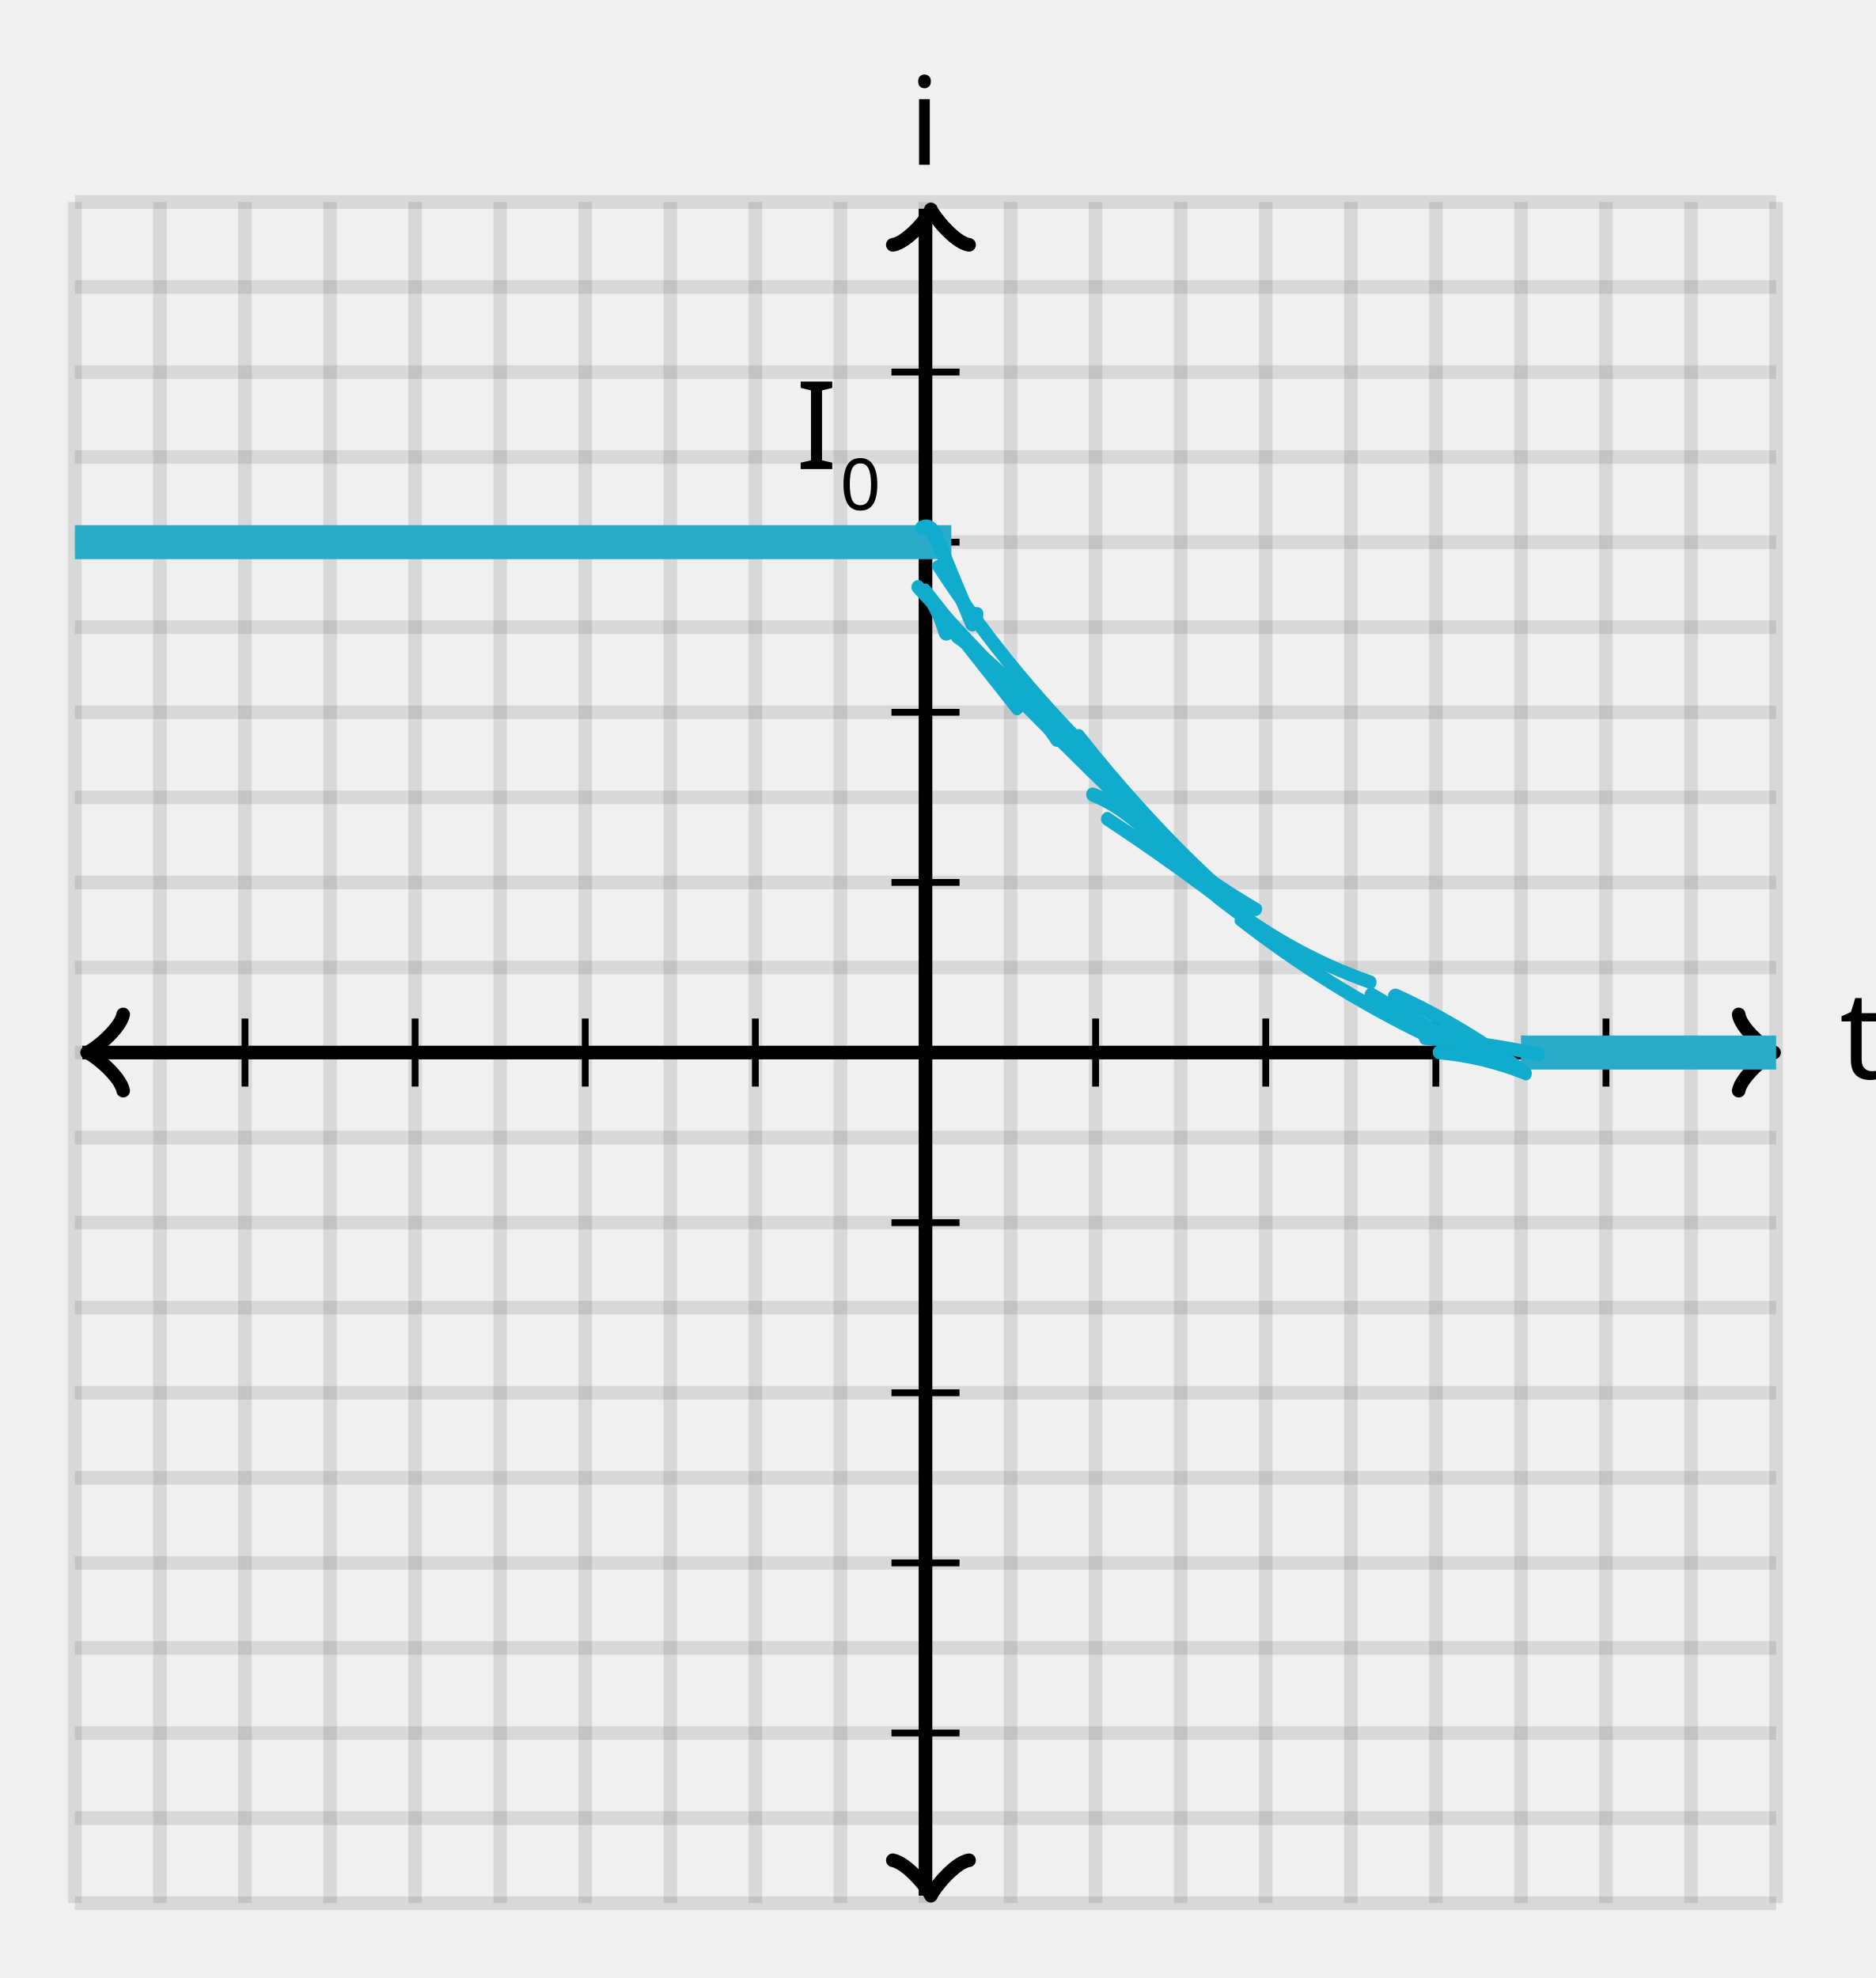
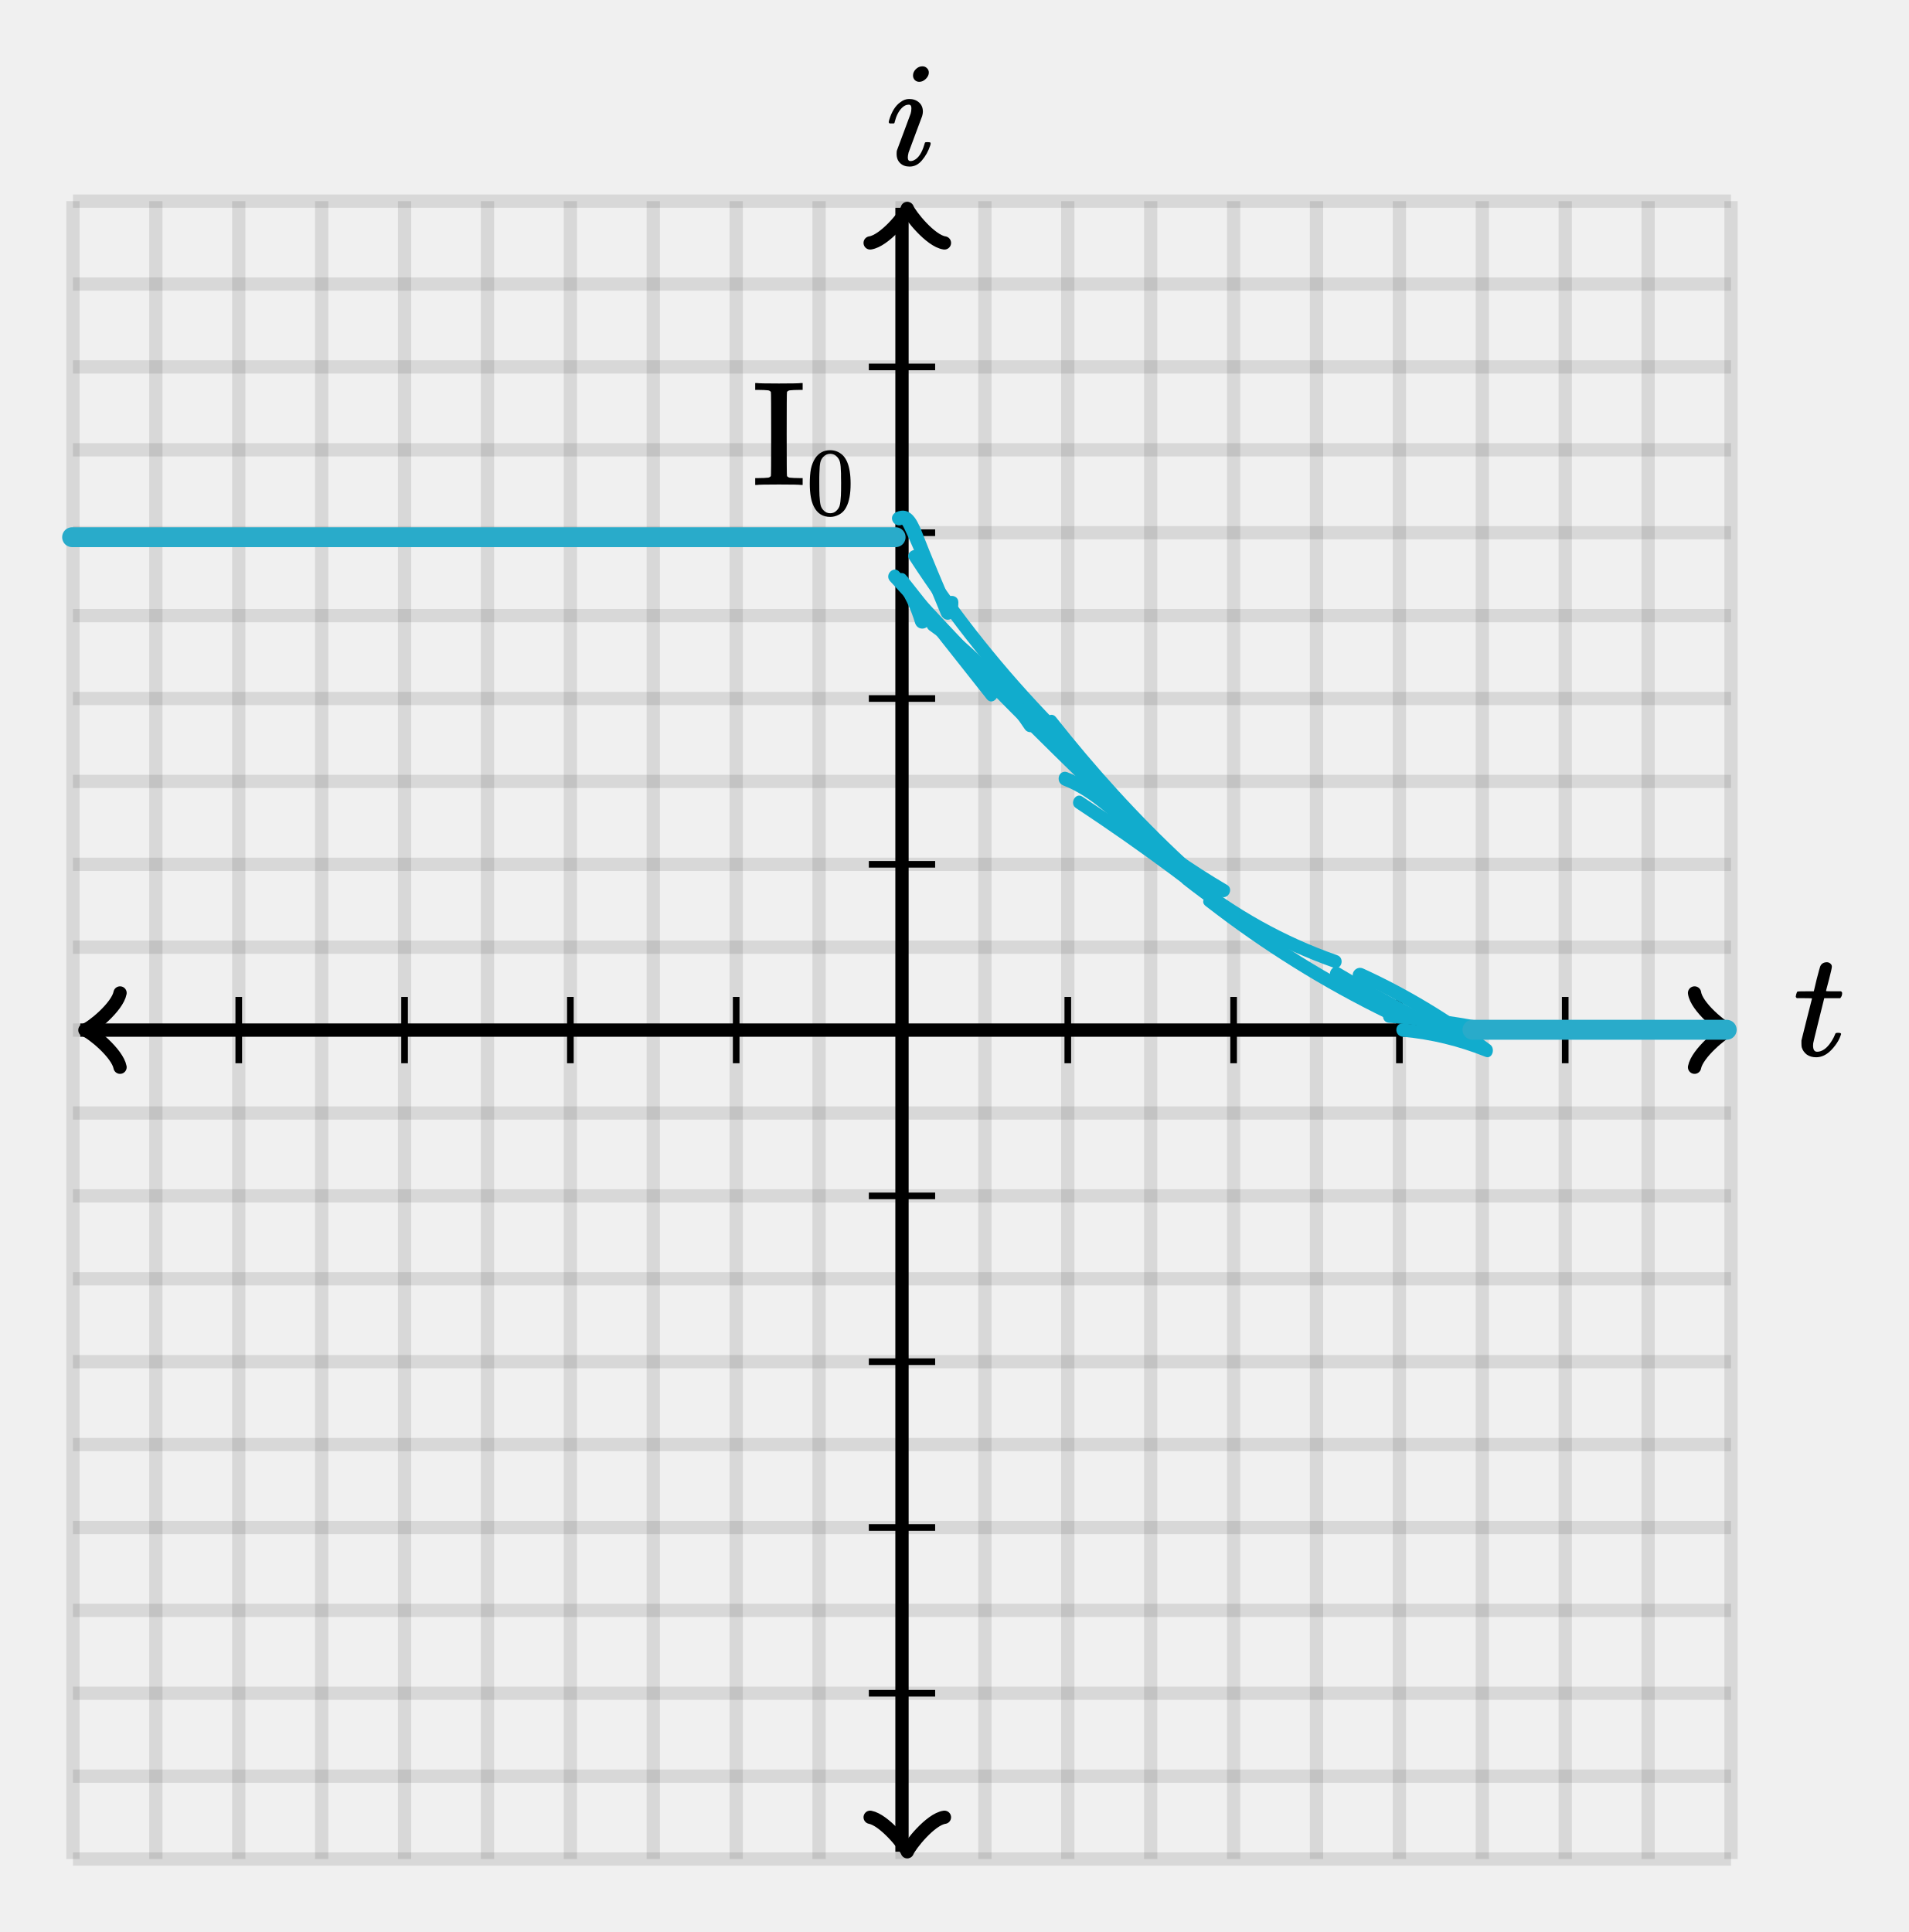
- <svg xmlns="http://www.w3.org/2000/svg" xmlns:xlink="http://www.w3.org/1999/xlink" version="1.1" id="Layer_1" x="0px" y="0px" width="275.612" height="290.676" viewBox="0 0 275.612 290.676" xml:space="preserve">
+ <svg xmlns="http://www.w3.org/2000/svg" version="1.1" id="Layer_1" x="0px" y="0px" width="287.755" height="291.33" viewBox="0 0 287.755 291.33" xml:space="preserve">
  <defs id="defs6176" />
  <style type="text/css" id="style5916">
	.st0{fill:none;stroke:#E8C11C;stroke-miterlimit:10;}
	.st1{fill:none;stroke:#11ACCD;stroke-width:3;stroke-linecap:round;stroke-miterlimit:10;}
	.st2{fill:#11ACCD;}
	.st3{fill:none;stroke:#11ACCD;stroke-width:4;stroke-miterlimit:10;}
	.st4{fill:none;stroke:#BABEC2;stroke-linecap:round;stroke-miterlimit:10;}
	.st5{fill:none;stroke:#11ACCD;stroke-width:6;stroke-miterlimit:10;}
	.st6{fill:none;stroke:#000000;stroke-linecap:round;stroke-linejoin:round;stroke-miterlimit:10;}
	.st7{fill:none;stroke:#000000;stroke-width:2;stroke-linecap:round;stroke-linejoin:round;stroke-miterlimit:10;}
	.st8{fill:none;stroke:#000000;stroke-width:2;stroke-miterlimit:10;}
	.st9{fill:none;stroke:#000000;stroke-linecap:round;stroke-miterlimit:10;}
	.st10{fill:none;stroke:#000000;stroke-width:1.5;stroke-miterlimit:10;}
	.st11{fill:none;stroke:#000000;stroke-width:2;stroke-linecap:round;stroke-miterlimit:10;}
	.st12{fill:none;}
	.st13{stroke:#000000;stroke-linecap:round;stroke-linejoin:round;stroke-miterlimit:10;}
	.st14{fill:none;stroke:#000000;stroke-miterlimit:10;}
	.st15{fill:#FFFFFF;stroke:#000000;stroke-miterlimit:10;}
	.st16{fill:#1FAB54;}
	.st17{fill:none;stroke:#000000;stroke-width:5;stroke-miterlimit:10;}
	.st18{fill:none;stroke:#000000;stroke-width:4;stroke-miterlimit:10;}
	.st19{fill:#FF9C39;}
	.st20{fill:#E8C11C;}
	.st21{fill:none;stroke:#E8C11C;stroke-linecap:round;stroke-miterlimit:10;}
	.st22{fill:#BABEC2;stroke:#BABEC2;stroke-linecap:round;stroke-linejoin:round;stroke-miterlimit:10;}
	.st23{fill:#BABEC2;stroke:#BABEC2;stroke-miterlimit:10;}
	.st24{fill:none;stroke:#BABEC2;stroke-linecap:round;stroke-linejoin:round;stroke-miterlimit:10;}
	.st25{fill:none;stroke:#1FAB54;stroke-width:2;stroke-linecap:round;stroke-miterlimit:10;}
	.st26{fill:none;stroke:#BABEC2;stroke-width:2;stroke-linecap:round;stroke-miterlimit:10;}
	.st27{fill:#BABEC2;}
	.st28{fill:none;stroke:#BABEC2;stroke-width:2;stroke-miterlimit:10;}
	.st29{fill:none;stroke:#BABEC2;stroke-width:2;stroke-linecap:round;stroke-linejoin:round;stroke-miterlimit:10;}
	.st30{opacity:0.1;fill:none;stroke:#000000;stroke-width:2;enable-background:new    ;}
	.st31{fill:none;stroke:#000000;stroke-width:2;stroke-linecap:round;stroke-linejoin:round;}
	.st32{fill:none;stroke:#000000;stroke-width:2;}
	.st33{fill:none;stroke:#000000;}
	.st34{clip-path:url(#SVGID_2_);fill:none;stroke:#29ABCA;stroke-width:5;}
	.st35{clip-path:url(#SVGID_4_);fill:none;stroke:#29ABCA;stroke-width:5;}
	.st36{font-family:'KaTeX_Main-Italic';}
	.st37{font-size:18px;}
	.st38{font-family:'KaTeX_Main-Regular';}
	.st39{clip-path:url(#SVGID_6_);fill:none;stroke:#E1A158;stroke-width:5;}
	.st40{clip-path:url(#SVGID_8_);fill:none;stroke:#E1A158;stroke-width:5;}
	.st41{clip-path:url(#SVGID_10_);fill:none;stroke:#E1A158;stroke-width:5;}
	.st42{fill:#E07D10;}
	.st43{fill:none;stroke:#FF9C39;stroke-width:2;stroke-linecap:round;stroke-miterlimit:10;}
	.st44{fill:none;stroke:#000000;stroke-width:4;stroke-linecap:round;stroke-miterlimit:10;}
	.st45{fill:none;stroke:#11ACCD;stroke-width:4;stroke-linecap:round;stroke-miterlimit:10;}
	.st46{fill:none;stroke:#E8C11C;stroke-width:2;stroke-miterlimit:10;}
</style>
-   <path style="opacity:0.1;fill:none;stroke:#000000;stroke-width:2;enable-background:new" id="path5920" d="M 11,279.676 11,29.676" class="st30" />
-   <path style="opacity:0.1;fill:none;stroke:#000000;stroke-width:2;enable-background:new" id="path5922" d="m 23.5,279.676 0,-250" class="st30" />
-   <path style="opacity:0.1;fill:none;stroke:#000000;stroke-width:2;enable-background:new" id="path5924" d="M 36,279.676 36,29.676" class="st30" />
-   <path style="opacity:0.1;fill:none;stroke:#000000;stroke-width:2;enable-background:new" id="path5926" d="m 48.5,279.676 0,-250" class="st30" />
-   <path style="opacity:0.1;fill:none;stroke:#000000;stroke-width:2;enable-background:new" id="path5928" d="M 61,279.676 61,29.676" class="st30" />
-   <path style="opacity:0.1;fill:none;stroke:#000000;stroke-width:2;enable-background:new" id="path5930" d="m 73.5,279.676 0,-250" class="st30" />
-   <path style="opacity:0.1;fill:none;stroke:#000000;stroke-width:2;enable-background:new" id="path5932" d="M 86,279.676 86,29.676" class="st30" />
-   <path style="opacity:0.1;fill:none;stroke:#000000;stroke-width:2;enable-background:new" id="path5934" d="m 98.5,279.676 0,-250" class="st30" />
-   <path style="opacity:0.1;fill:none;stroke:#000000;stroke-width:2;enable-background:new" id="path5936" d="M 111,279.676 111,29.676" class="st30" />
-   <path style="opacity:0.1;fill:none;stroke:#000000;stroke-width:2;enable-background:new" id="path5938" d="m 123.5,279.676 0,-250" class="st30" />
-   <path style="opacity:0.1;fill:none;stroke:#000000;stroke-width:2;enable-background:new" id="path5940" d="M 136,279.676 136,29.676" class="st30" />
-   <path style="opacity:0.1;fill:none;stroke:#000000;stroke-width:2;enable-background:new" id="path5942" d="m 148.5,279.676 0,-250" class="st30" />
-   <path style="opacity:0.1;fill:none;stroke:#000000;stroke-width:2;enable-background:new" id="path5944" d="M 161,279.676 161,29.676" class="st30" />
-   <path style="opacity:0.1;fill:none;stroke:#000000;stroke-width:2;enable-background:new" id="path5946" d="m 173.5,279.676 0,-250" class="st30" />
-   <path style="opacity:0.1;fill:none;stroke:#000000;stroke-width:2;enable-background:new" id="path5948" d="M 186,279.676 186,29.676" class="st30" />
-   <path style="opacity:0.1;fill:none;stroke:#000000;stroke-width:2;enable-background:new" id="path5950" d="m 198.5,279.676 0,-250" class="st30" />
-   <path style="opacity:0.1;fill:none;stroke:#000000;stroke-width:2;enable-background:new" id="path5952" d="M 211,279.676 211,29.676" class="st30" />
-   <path style="opacity:0.1;fill:none;stroke:#000000;stroke-width:2;enable-background:new" id="path5954" d="m 223.5,279.676 0,-250" class="st30" />
-   <path style="opacity:0.1;fill:none;stroke:#000000;stroke-width:2;enable-background:new" id="path5956" d="M 236,279.676 236,29.676" class="st30" />
-   <path style="opacity:0.1;fill:none;stroke:#000000;stroke-width:2;enable-background:new" id="path5958" d="m 248.5,279.676 0,-250" class="st30" />
-   <path style="opacity:0.1;fill:none;stroke:#000000;stroke-width:2;enable-background:new" id="path5960" d="M 261,279.676 261,29.676" class="st30" />
-   <path style="opacity:0.1;fill:none;stroke:#000000;stroke-width:2;enable-background:new" id="path5962" d="m 11,279.676 250,0" class="st30" />
-   <path style="opacity:0.1;fill:none;stroke:#000000;stroke-width:2;enable-background:new" id="path5964" d="m 11,267.176 250,0" class="st30" />
-   <path style="opacity:0.1;fill:none;stroke:#000000;stroke-width:2;enable-background:new" id="path5966" d="m 11,254.676 250,0" class="st30" />
-   <path style="opacity:0.1;fill:none;stroke:#000000;stroke-width:2;enable-background:new" id="path5968" d="m 11,242.176 250,0" class="st30" />
-   <path style="opacity:0.1;fill:none;stroke:#000000;stroke-width:2;enable-background:new" id="path5970" d="m 11,229.676 250,0" class="st30" />
-   <path style="opacity:0.1;fill:none;stroke:#000000;stroke-width:2;enable-background:new" id="path5972" d="m 11,217.176 250,0" class="st30" />
-   <path style="opacity:0.1;fill:none;stroke:#000000;stroke-width:2;enable-background:new" id="path5974" d="m 11,204.676 250,0" class="st30" />
-   <path style="opacity:0.1;fill:none;stroke:#000000;stroke-width:2;enable-background:new" id="path5976" d="m 11,192.176 250,0" class="st30" />
-   <path style="opacity:0.1;fill:none;stroke:#000000;stroke-width:2;enable-background:new" id="path5978" d="m 11,179.676 250,0" class="st30" />
-   <path style="opacity:0.1;fill:none;stroke:#000000;stroke-width:2;enable-background:new" id="path5980" d="m 11,167.176 250,0" class="st30" />
-   <path style="opacity:0.1;fill:none;stroke:#000000;stroke-width:2;enable-background:new" id="path5982" d="m 11,154.676 250,0" class="st30" />
-   <path style="opacity:0.1;fill:none;stroke:#000000;stroke-width:2;enable-background:new" id="path5984" d="m 11,142.176 250,0" class="st30" />
-   <path style="opacity:0.1;fill:none;stroke:#000000;stroke-width:2;enable-background:new" id="path5986" d="m 11,129.676 250,0" class="st30" />
-   <path style="opacity:0.1;fill:none;stroke:#000000;stroke-width:2;enable-background:new" id="path5988" d="m 11,117.176 250,0" class="st30" />
-   <path style="opacity:0.1;fill:none;stroke:#000000;stroke-width:2;enable-background:new" id="path5990" d="m 11,104.676 250,0" class="st30" />
-   <path style="opacity:0.1;fill:none;stroke:#000000;stroke-width:2;enable-background:new" id="path5992" d="m 11,92.176 250,0" class="st30" />
-   <path style="opacity:0.1;fill:none;stroke:#000000;stroke-width:2;enable-background:new" id="path5994" d="m 11,79.676 250,0" class="st30" />
-   <path style="opacity:0.1;fill:none;stroke:#000000;stroke-width:2;enable-background:new" id="path5996" d="m 11,67.176 250,0" class="st30" />
-   <path style="opacity:0.1;fill:none;stroke:#000000;stroke-width:2;enable-background:new" id="path5998" d="m 11,54.676 250,0" class="st30" />
-   <path style="opacity:0.1;fill:none;stroke:#000000;stroke-width:2;enable-background:new" id="path6000" d="m 11,42.176 250,0" class="st30" />
-   <path style="opacity:0.1;fill:none;stroke:#000000;stroke-width:2;enable-background:new" id="path6002" d="m 11,29.676 250,0" class="st30" />
-   <path style="fill:none;stroke:#000000;stroke-width:2;stroke-linecap:round;stroke-linejoin:round" id="path6004" d="m 18.1,149.076 c -0.4,2.1 -4.2,5.2 -5.3,5.6 1.1,0.4 4.9,3.5 5.3,5.6" class="st31" />
-   <path style="fill:none;stroke:#000000;stroke-width:2" id="path6006" d="m 136,154.676 c 0,0 0,0 -123.9,0" class="st32" />
-   <path style="fill:none;stroke:#000000;stroke-width:2;stroke-linecap:round;stroke-linejoin:round" id="path6008" d="m 255.5,160.276 c 0.4,-2.1 4.2,-5.2 5.2,-5.6 -1.1,-0.4 -4.9,-3.5 -5.2,-5.6" class="st31" />
-   <path style="fill:none;stroke:#000000;stroke-width:2" id="path6010" d="m 136,154.676 c 0,0 0,0 124,0" class="st32" />
-   <path style="fill:none;stroke:#000000;stroke-width:2;stroke-linecap:round;stroke-linejoin:round" id="path6012" d="m 131.2,273.376 c 2.1,0.4 5.2,4.2 5.6,5.2 0.4,-1 3.5,-4.9 5.6,-5.2" class="st31" />
-   <path style="fill:none;stroke:#000000;stroke-width:2" id="path6014" d="m 136,154.676 c 0,0 0,0 0,123.9" class="st32" />
-   <path style="fill:none;stroke:#000000;stroke-width:2;stroke-linecap:round;stroke-linejoin:round" id="path6016" d="m 142.4,35.976 c -2.1,-0.3 -5.2,-4.2 -5.6,-5.2 -0.3,1.1 -3.5,4.9 -5.6,5.2" class="st31" />
-   <path style="fill:none;stroke:#000000;stroke-width:2" id="path6018" d="m 136,154.676 c 0,0 0,0 0,-124" class="st32" />
-   <path style="fill:none;stroke:#000000" id="path6020" d="m 161,159.676 0,-10" class="st33" />
-   <path style="fill:none;stroke:#000000" id="path6022" d="m 186,159.676 0,-10" class="st33" />
-   <path style="fill:none;stroke:#000000" id="path6024" d="m 211,159.676 0,-10" class="st33" />
-   <path style="fill:none;stroke:#000000" id="path6026" d="m 236,159.676 0,-10" class="st33" />
-   <path style="fill:none;stroke:#000000" id="path6028" d="m 111,159.676 0,-10" class="st33" />
-   <path style="fill:none;stroke:#000000" id="path6030" d="m 86,159.676 0,-10" class="st33" />
-   <path style="fill:none;stroke:#000000" id="path6032" d="m 61,159.676 0,-10" class="st33" />
-   <path style="fill:none;stroke:#000000" id="path6034" d="m 36,159.676 0,-10" class="st33" />
-   <path style="fill:none;stroke:#000000" id="path6036" d="m 131,129.676 10,0" class="st33" />
-   <path style="fill:none;stroke:#000000" id="path6038" d="m 131,104.676 10,0" class="st33" />
-   <path style="fill:none;stroke:#000000" id="path6040" d="m 131,79.676 10,0" class="st33" />
-   <path style="fill:none;stroke:#000000" id="path6042" d="m 131,54.676 10,0" class="st33" />
-   <path style="fill:none;stroke:#000000" id="path6044" d="m 131,179.676 10,0" class="st33" />
-   <path style="fill:none;stroke:#000000" id="path6046" d="m 131,204.676 10,0" class="st33" />
-   <path style="fill:none;stroke:#000000" id="path6048" d="m 131,229.676 10,0" class="st33" />
-   <path style="fill:none;stroke:#000000" id="path6050" d="m 131,254.676 10,0" class="st33" />
-   <g id="g6052" transform="translate(-2,5.675781)">
-     <defs id="defs6054">
-       <rect height="250" width="250" y="24" x="13" id="SVGID_1_" />
-     </defs>
-     <clipPath id="SVGID_2_">
-       <use height="100%" width="100%" y="0" x="0" id="use6058" style="overflow:visible" xlink:href="#SVGID_1_" />
-     </clipPath>
-     <path style="fill:none;stroke:#29abca;stroke-width:5" clip-path="url(#SVGID_2_)" id="path6060" d="m 13,74 128.8,0" class="st34" />
-   </g>
-   <g id="g6062" transform="translate(-2,5.675781)">
-     <defs id="defs6064">
-       <rect height="250" width="250" y="24" x="13" id="SVGID_3_" />
-     </defs>
-     <clipPath id="SVGID_4_">
-       <use height="100%" width="100%" y="0" x="0" id="use6068" style="overflow:visible" xlink:href="#SVGID_3_" />
-     </clipPath>
-     <path style="fill:none;stroke:#29abca;stroke-width:5" clip-path="url(#SVGID_4_)" id="path6070" d="m 225.5,149 37.5,0" class="st35" />
-   </g>
-   <text class="st38 st37" id="text6074" style="font-size:18px;font-family:KaTeX_Main-Regular" x="116.938" y="68.93">I</text>
-   <text class="st38 st37" id="text6076" style="font-size:10.494px;font-family:KaTeX_Main-Regular" x="123.436" y="74.924">0</text>
-   <text id="text6078" x="133.523" y="24.218">
-     <tspan x="133.523" y="24.218" class="st36 st37" id="tspan6080" style="font-size:18px;font-family:KaTeX_Main-Italic">i</tspan>
-   </text>
-   <text id="text6084" x="270.331" y="158.526">
-     <tspan x="270.331" y="158.526" class="st36 st37" id="tspan6086" style="font-size:18px;font-family:KaTeX_Main-Italic">t</tspan>
-   </text>
-   <g id="g6090" transform="translate(-2,5.675781)">
+   <path style="opacity:0.1;fill:none;stroke:#000000;stroke-width:2;enable-background:new" id="path5920" d="M 11,280.33 11,30.33" class="st30" />
+   <path style="opacity:0.1;fill:none;stroke:#000000;stroke-width:2;enable-background:new" id="path5922" d="m 23.5,280.33 0,-250" class="st30" />
+   <path style="opacity:0.1;fill:none;stroke:#000000;stroke-width:2;enable-background:new" id="path5924" d="M 36,280.33 36,30.33" class="st30" />
+   <path style="opacity:0.1;fill:none;stroke:#000000;stroke-width:2;enable-background:new" id="path5926" d="m 48.5,280.33 0,-250" class="st30" />
+   <path style="opacity:0.1;fill:none;stroke:#000000;stroke-width:2;enable-background:new" id="path5928" d="M 61,280.33 61,30.33" class="st30" />
+   <path style="opacity:0.1;fill:none;stroke:#000000;stroke-width:2;enable-background:new" id="path5930" d="m 73.5,280.33 0,-250" class="st30" />
+   <path style="opacity:0.1;fill:none;stroke:#000000;stroke-width:2;enable-background:new" id="path5932" d="M 86,280.33 86,30.33" class="st30" />
+   <path style="opacity:0.1;fill:none;stroke:#000000;stroke-width:2;enable-background:new" id="path5934" d="m 98.5,280.33 0,-250" class="st30" />
+   <path style="opacity:0.1;fill:none;stroke:#000000;stroke-width:2;enable-background:new" id="path5936" d="M 111,280.33 111,30.33" class="st30" />
+   <path style="opacity:0.1;fill:none;stroke:#000000;stroke-width:2;enable-background:new" id="path5938" d="m 123.5,280.33 0,-250" class="st30" />
+   <path style="opacity:0.1;fill:none;stroke:#000000;stroke-width:2;enable-background:new" id="path5940" d="M 136,280.33 136,30.33" class="st30" />
+   <path style="opacity:0.1;fill:none;stroke:#000000;stroke-width:2;enable-background:new" id="path5942" d="m 148.5,280.33 0,-250" class="st30" />
+   <path style="opacity:0.1;fill:none;stroke:#000000;stroke-width:2;enable-background:new" id="path5944" d="M 161,280.33 161,30.33" class="st30" />
+   <path style="opacity:0.1;fill:none;stroke:#000000;stroke-width:2;enable-background:new" id="path5946" d="m 173.5,280.33 0,-250" class="st30" />
+   <path style="opacity:0.1;fill:none;stroke:#000000;stroke-width:2;enable-background:new" id="path5948" d="M 186,280.33 186,30.33" class="st30" />
+   <path style="opacity:0.1;fill:none;stroke:#000000;stroke-width:2;enable-background:new" id="path5950" d="m 198.5,280.33 0,-250" class="st30" />
+   <path style="opacity:0.1;fill:none;stroke:#000000;stroke-width:2;enable-background:new" id="path5952" d="M 211,280.33 211,30.33" class="st30" />
+   <path style="opacity:0.1;fill:none;stroke:#000000;stroke-width:2;enable-background:new" id="path5954" d="m 223.5,280.33 0,-250" class="st30" />
+   <path style="opacity:0.1;fill:none;stroke:#000000;stroke-width:2;enable-background:new" id="path5956" d="M 236,280.33 236,30.33" class="st30" />
+   <path style="opacity:0.1;fill:none;stroke:#000000;stroke-width:2;enable-background:new" id="path5958" d="m 248.5,280.33 0,-250" class="st30" />
+   <path style="opacity:0.1;fill:none;stroke:#000000;stroke-width:2;enable-background:new" id="path5960" d="M 261,280.33 261,30.33" class="st30" />
+   <path style="opacity:0.1;fill:none;stroke:#000000;stroke-width:2;enable-background:new" id="path5962" d="m 11,280.33 250,0" class="st30" />
+   <path style="opacity:0.1;fill:none;stroke:#000000;stroke-width:2;enable-background:new" id="path5964" d="m 11,267.83 250,0" class="st30" />
+   <path style="opacity:0.1;fill:none;stroke:#000000;stroke-width:2;enable-background:new" id="path5966" d="m 11,255.33 250,0" class="st30" />
+   <path style="opacity:0.1;fill:none;stroke:#000000;stroke-width:2;enable-background:new" id="path5968" d="m 11,242.83 250,0" class="st30" />
+   <path style="opacity:0.1;fill:none;stroke:#000000;stroke-width:2;enable-background:new" id="path5970" d="m 11,230.33 250,0" class="st30" />
+   <path style="opacity:0.1;fill:none;stroke:#000000;stroke-width:2;enable-background:new" id="path5972" d="m 11,217.83 250,0" class="st30" />
+   <path style="opacity:0.1;fill:none;stroke:#000000;stroke-width:2;enable-background:new" id="path5974" d="m 11,205.33 250,0" class="st30" />
+   <path style="opacity:0.1;fill:none;stroke:#000000;stroke-width:2;enable-background:new" id="path5976" d="m 11,192.83 250,0" class="st30" />
+   <path style="opacity:0.1;fill:none;stroke:#000000;stroke-width:2;enable-background:new" id="path5978" d="m 11,180.33 250,0" class="st30" />
+   <path style="opacity:0.1;fill:none;stroke:#000000;stroke-width:2;enable-background:new" id="path5980" d="m 11,167.83 250,0" class="st30" />
+   <path style="opacity:0.1;fill:none;stroke:#000000;stroke-width:2;enable-background:new" id="path5982" d="m 11,155.33 250,0" class="st30" />
+   <path style="opacity:0.1;fill:none;stroke:#000000;stroke-width:2;enable-background:new" id="path5984" d="m 11,142.83 250,0" class="st30" />
+   <path style="opacity:0.1;fill:none;stroke:#000000;stroke-width:2;enable-background:new" id="path5986" d="m 11,130.33 250,0" class="st30" />
+   <path style="opacity:0.1;fill:none;stroke:#000000;stroke-width:2;enable-background:new" id="path5988" d="m 11,117.83 250,0" class="st30" />
+   <path style="opacity:0.1;fill:none;stroke:#000000;stroke-width:2;enable-background:new" id="path5990" d="m 11,105.33 250,0" class="st30" />
+   <path style="opacity:0.1;fill:none;stroke:#000000;stroke-width:2;enable-background:new" id="path5992" d="m 11,92.83 250,0" class="st30" />
+   <path style="opacity:0.1;fill:none;stroke:#000000;stroke-width:2;enable-background:new" id="path5994" d="m 11,80.33 250,0" class="st30" />
+   <path style="opacity:0.1;fill:none;stroke:#000000;stroke-width:2;enable-background:new" id="path5996" d="m 11,67.83 250,0" class="st30" />
+   <path style="opacity:0.1;fill:none;stroke:#000000;stroke-width:2;enable-background:new" id="path5998" d="m 11,55.33 250,0" class="st30" />
+   <path style="opacity:0.1;fill:none;stroke:#000000;stroke-width:2;enable-background:new" id="path6000" d="m 11,42.83 250,0" class="st30" />
+   <path style="opacity:0.1;fill:none;stroke:#000000;stroke-width:2;enable-background:new" id="path6002" d="m 11,30.33 250,0" class="st30" />
+   <path style="fill:none;stroke:#000000;stroke-width:2;stroke-linecap:round;stroke-linejoin:round" id="path6004" d="m 18.1,149.73 c -0.4,2.1 -4.2,5.2 -5.3,5.6 1.1,0.4 4.9,3.5 5.3,5.6" class="st31" />
+   <path style="fill:none;stroke:#000000;stroke-width:2" id="path6006" d="m 136,155.33 c 0,0 0,0 -123.9,0" class="st32" />
+   <path style="fill:none;stroke:#000000;stroke-width:2;stroke-linecap:round;stroke-linejoin:round" id="path6008" d="m 255.5,160.93 c 0.4,-2.1 4.2,-5.2 5.2,-5.6 -1.1,-0.4 -4.9,-3.5 -5.2,-5.6" class="st31" />
+   <path style="fill:none;stroke:#000000;stroke-width:2" id="path6010" d="m 136,155.33 c 0,0 0,0 124,0" class="st32" />
+   <path style="fill:none;stroke:#000000;stroke-width:2;stroke-linecap:round;stroke-linejoin:round" id="path6012" d="m 131.2,274.03 c 2.1,0.4 5.2,4.2 5.6,5.2 0.4,-1 3.5,-4.9 5.6,-5.2" class="st31" />
+   <path style="fill:none;stroke:#000000;stroke-width:2" id="path6014" d="m 136,155.33 c 0,0 0,0 0,123.9" class="st32" />
+   <path style="fill:none;stroke:#000000;stroke-width:2;stroke-linecap:round;stroke-linejoin:round" id="path6016" d="m 142.4,36.63 c -2.1,-0.3 -5.2,-4.2 -5.6,-5.2 -0.3,1.1 -3.5,4.9 -5.6,5.2" class="st31" />
+   <path style="fill:none;stroke:#000000;stroke-width:2" id="path6018" d="m 136,155.33 c 0,0 0,0 0,-124" class="st32" />
+   <path style="fill:none;stroke:#000000" id="path6020" d="m 161,160.33 0,-10" class="st33" />
+   <path style="fill:none;stroke:#000000" id="path6022" d="m 186,160.33 0,-10" class="st33" />
+   <path style="fill:none;stroke:#000000" id="path6024" d="m 211,160.33 0,-10" class="st33" />
+   <path style="fill:none;stroke:#000000" id="path6026" d="m 236,160.33 0,-10" class="st33" />
+   <path style="fill:none;stroke:#000000" id="path6028" d="m 111,160.33 0,-10" class="st33" />
+   <path style="fill:none;stroke:#000000" id="path6030" d="m 86,160.33 0,-10" class="st33" />
+   <path style="fill:none;stroke:#000000" id="path6032" d="m 61,160.33 0,-10" class="st33" />
+   <path style="fill:none;stroke:#000000" id="path6034" d="m 36,160.33 0,-10" class="st33" />
+   <path style="fill:none;stroke:#000000" id="path6036" d="m 131,130.33 10,0" class="st33" />
+   <path style="fill:none;stroke:#000000" id="path6038" d="m 131,105.33 10,0" class="st33" />
+   <path style="fill:none;stroke:#000000" id="path6040" d="m 131,80.33 10,0" class="st33" />
+   <path style="fill:none;stroke:#000000" id="path6042" d="m 131,55.33 10,0" class="st33" />
+   <path style="fill:none;stroke:#000000" id="path6044" d="m 131,180.33 10,0" class="st33" />
+   <path style="fill:none;stroke:#000000" id="path6046" d="m 131,205.33 10,0" class="st33" />
+   <path style="fill:none;stroke:#000000" id="path6048" d="m 131,230.33 10,0" class="st33" />
+   <path style="fill:none;stroke:#000000" id="path6050" d="m 131,255.33 10,0" class="st33" />
+   <g style="font-style:normal;font-variant:normal;font-weight:normal;font-stretch:normal;font-size:22.5px;line-height:125%;font-family:KaTeX_Main;-inkscape-font-specification:'KaTeX_Main, Normal';text-align:start;writing-mode:lr-tb;text-anchor:start" id="text6074">
+     <path d="m 120.775,73.127 q -0.36,-0.068 -3.33,-0.068 -2.97,0 -3.33,0.068 l -0.247,0 0,-1.035 0.495,0 q 0.877,0 1.485,-0.068 0.27,-0.068 0.383,-0.247 0.045,-0.068 0.045,-6.345 0,-6.255 -0.045,-6.322 -0.113,-0.18 -0.383,-0.247 -0.608,-0.068 -1.485,-0.068 l -0.495,0 0,-1.035 0.247,0 q 0.36,0.068 3.33,0.068 2.97,0 3.33,-0.068 l 0.247,0 0,1.035 -0.495,0 q -0.877,0 -1.485,0.068 -0.27,0.068 -0.383,0.247 -0.045,0.068 -0.045,6.322 0,6.277 0.045,6.345 0.113,0.18 0.383,0.247 0.608,0.068 1.485,0.068 l 0.495,0 0,1.035 -0.247,0 z" style="font-style:normal;font-variant:normal;font-weight:normal;font-stretch:normal;font-size:22.5px;line-height:125%;font-family:KaTeX_Main;-inkscape-font-specification:'KaTeX_Main, Normal';text-align:start;writing-mode:lr-tb;text-anchor:start" id="path4276" />
+     <path d="m 122.929,69.072 q 0.819,-1.185 2.238,-1.185 1.068,0 1.872,0.731 0.395,0.38 0.673,0.994 0.541,1.214 0.541,3.334 0,2.267 -0.629,3.466 -0.409,0.848 -1.199,1.228 -0.614,0.307 -1.243,0.307 -1.682,0 -2.457,-1.536 -0.629,-1.199 -0.629,-3.466 0,-1.36 0.175,-2.238 0.19,-0.892 0.658,-1.638 z m 3.291,-0.175 q -0.424,-0.468 -1.038,-0.468 -0.614,0 -1.053,0.468 -0.322,0.336 -0.439,0.819 -0.117,0.483 -0.146,1.667 0,0.088 -0.015,0.57 0,0.483 0,0.804 0,1.404 0.029,1.96 0.059,1.024 0.175,1.477 0.117,0.439 0.439,0.76 0.395,0.439 1.009,0.439 0.6,0 0.995,-0.439 0.322,-0.322 0.439,-0.76 0.117,-0.453 0.175,-1.477 0.029,-0.556 0.029,-1.96 0,-0.322 -0.015,-0.804 0,-0.483 0,-0.57 -0.029,-1.185 -0.146,-1.667 -0.117,-0.483 -0.439,-0.819 z" style="font-size:65%;baseline-shift:sub" id="path4278" />
+   </g>
+   <g style="font-style:normal;font-variant:normal;font-weight:normal;font-stretch:normal;font-size:22.5px;line-height:125%;font-family:KaTeX_Math;-inkscape-font-specification:'KaTeX_Math, Normal';text-align:start;writing-mode:lr-tb;text-anchor:start" id="text6078">
+     <path d="m 137.663,11.372 q 0,-0.517 0.427,-0.945 0.427,-0.427 0.99,-0.427 0.405,0 0.675,0.27 0.292,0.27 0.292,0.675 0,0.495 -0.45,0.945 -0.45,0.45 -0.99,0.45 -0.405,0 -0.675,-0.27 -0.27,-0.27 -0.27,-0.698 z m -0.517,13.748 q -0.877,0 -1.417,-0.517 -0.54,-0.517 -0.54,-1.395 0,-0.383 0.045,-0.517 0,-0.045 1.035,-2.768 1.035,-2.745 1.035,-2.79 0.113,-0.36 0.113,-0.81 0,-0.54 -0.383,-0.54 l -0.045,0 q -0.54,0 -1.035,0.517 -0.72,0.743 -1.058,2.115 0,0.022 -0.022,0.09 -0.022,0.045 -0.045,0.068 0,0 -0.022,0.022 -0.022,0.022 -0.09,0.022 -0.045,0 -0.09,0 -0.045,0 -0.18,0 l -0.315,0 q -0.135,-0.135 -0.135,-0.203 0,-0.068 0.068,-0.315 0.585,-1.935 1.71,-2.7 0.608,-0.472 1.305,-0.472 0.9,0 1.485,0.517 0.585,0.517 0.585,1.395 0,0.292 -0.113,0.675 -0.022,0.045 -1.035,2.768 l -1.012,2.723 q -0.113,0.495 -0.113,0.72 0,0.562 0.383,0.562 0.315,0 0.562,-0.135 0.99,-0.472 1.552,-2.362 0.068,-0.27 0.113,-0.315 0.068,-0.045 0.383,-0.045 0.203,0 0.27,0.022 0.09,0 0.135,0.045 0.045,0.045 0.045,0.158 0,0.09 -0.068,0.292 -0.427,1.282 -1.238,2.228 -0.787,0.945 -1.867,0.945 z" style="font-style:normal;font-variant:normal;font-weight:normal;font-stretch:normal;font-size:22.5px;line-height:125%;font-family:KaTeX_Math;-inkscape-font-specification:'KaTeX_Math, Normal';text-align:start;writing-mode:lr-tb;text-anchor:start" id="path4273" />
+   </g>
+   <g style="font-style:normal;font-variant:normal;font-weight:normal;font-stretch:normal;font-size:22.5px;line-height:125%;font-family:KaTeX_Math;-inkscape-font-specification:'KaTeX_Math, Normal';text-align:start;writing-mode:lr-tb;text-anchor:start" id="text6084">
+     <path d="m 270.916,150.518 q -0.158,-0.158 -0.158,-0.225 0,-0.09 0.068,-0.36 0.09,-0.292 0.113,-0.315 0.045,-0.113 0.203,-0.113 0.18,-0.022 1.147,-0.022 l 1.192,0 0.427,-1.8 q 0.472,-1.823 0.54,-1.958 0.27,-0.63 1.035,-0.63 0.292,0.022 0.495,0.203 0.225,0.18 0.225,0.472 0,0.27 -0.427,1.913 -0.09,0.383 -0.225,0.855 -0.113,0.45 -0.18,0.675 l -0.045,0.225 q 0,0.045 1.125,0.045 l 1.147,0 q 0.158,0.158 0.158,0.247 0,0.495 -0.292,0.787 l -2.408,0 -0.81,3.263 q -0.833,3.353 -0.855,3.533 -0.022,0.113 -0.022,0.338 0,0.945 0.608,0.945 0.158,0 0.27,-0.022 1.125,-0.203 2.047,-1.8 0.225,-0.36 0.405,-0.833 0.045,-0.135 0.113,-0.158 0.068,-0.045 0.338,-0.045 0.45,0 0.45,0.18 0,0.045 -0.09,0.27 -0.247,0.72 -0.81,1.462 -0.54,0.72 -1.103,1.147 -0.833,0.63 -1.778,0.63 -0.81,0 -1.395,-0.405 -0.562,-0.427 -0.765,-1.103 -0.045,-0.18 -0.045,-0.608 l 0,-0.405 0.787,-3.15 q 0.787,-3.172 0.81,-3.195 0,-0.045 -1.147,-0.045 l -1.147,0 z" style="font-style:normal;font-variant:normal;font-weight:normal;font-stretch:normal;font-size:22.5px;line-height:125%;font-family:KaTeX_Math;-inkscape-font-specification:'KaTeX_Math, Normal';text-align:start;writing-mode:lr-tb;text-anchor:start" id="path4270" />
+   </g>
+   <g id="g6090" transform="translate(-2,6.330195)">
    <g id="g6092">
      <path class="st2" d="m 138,72.8 c 0.3,-0.1 5.4,12.4 5.9,13.6 0.3,0.7 1.1,1 1.7,0.4 0.7,-0.7 0.9,-1.3 0.9,-2.3 0,-1.3 -2,-1.3 -2,0 -0.1,0.3 -0.2,0.6 -0.3,0.8 0.6,0.1 1.1,0.3 1.7,0.4 -1.7,-4 -3.4,-8 -5,-12.1 -0.7,-1.7 -1.7,-3.6 -3.8,-2.7 -1.3,0.7 -0.3,2.4 0.9,1.9 l 0,0 z" id="path6094" style="fill:#11accd" />
    </g>
  </g>
-   <g id="g6096" transform="translate(-2,5.675781)">
+   <g id="g6096" transform="translate(-2,6.330195)">
    <g id="g6098">
      <path class="st2" d="m 139.1,78 c 6.1,9.4 13,18 20.8,26 0.9,0.9 2.3,-0.5 1.4,-1.4 -7.7,-7.9 -14.5,-16.4 -20.5,-25.6 -0.7,-1 -2.4,0 -1.7,1 l 0,0 z" id="path6100" style="fill:#11accd" />
    </g>
  </g>
-   <g id="g6102" transform="translate(-2,5.675781)">
+   <g id="g6102" transform="translate(-2,6.330195)">
    <g id="g6104">
      <path class="st2" d="m 144.3,90.7 c 8.7,9.1 17.7,18 26.8,26.7 0.9,0.9 2.3,-0.5 1.4,-1.4 -9.1,-8.7 -18.1,-17.6 -26.8,-26.7 -0.9,-0.9 -2.3,0.5 -1.4,1.4 l 0,0 z" id="path6106" style="fill:#11accd" />
    </g>
  </g>
-   <g id="g6108" transform="translate(-2,5.675781)">
+   <g id="g6108" transform="translate(-2,6.330195)">
    <g id="g6110">
      <path class="st2" d="m 162.3,112.1 c 4.7,1.8 8.3,6 12.2,9 3.7,2.8 7.5,5.4 11.5,7.7 1.1,0.7 2.1,-1.1 1,-1.7 -5.1,-3 -10,-6.4 -14.5,-10.2 -3.1,-2.6 -5.8,-5.3 -9.6,-6.8 -1.3,-0.4 -1.8,1.5 -0.6,2 l 0,0 z" id="path6112" style="fill:#11accd" />
    </g>
  </g>
-   <g id="g6114" transform="translate(-2,5.675781)">
+   <g id="g6114" transform="translate(-2,6.330195)">
    <g id="g6116">
      <path class="st2" d="m 180.4,127 c 6.9,5.5 14.5,9.7 22.7,12.6 1.2,0.4 1.7,-1.5 0.5,-1.9 -8,-2.8 -15.2,-6.9 -21.8,-12.1 -0.9,-0.8 -2.4,0.6 -1.4,1.4 l 0,0 z" id="path6118" style="fill:#11accd" />
    </g>
  </g>
-   <g id="g6120" transform="translate(-2,5.675781)">
+   <g id="g6120" transform="translate(-2,6.330195)">
    <g id="g6122">
      <path class="st2" d="m 211.5,147.9 c 5.5,0.4 10.9,1.1 16.3,2.3 1.3,0.3 1.8,-1.7 0.5,-1.9 -5.6,-1.2 -11.1,-2 -16.8,-2.4 -1.3,0 -1.3,2 0,2 l 0,0 z" id="path6124" style="fill:#11accd" />
    </g>
  </g>
-   <g id="g6126" transform="translate(-2,5.675781)">
+   <g id="g6126" transform="translate(-2,6.330195)">
    <g id="g6128">
      <path class="st2" d="m 223,149.7 c -6.5,-3 -12.8,-6.4 -19,-10.1 -1.1,-0.7 -2.1,1.1 -1,1.7 6.1,3.7 12.5,7.1 19,10.1 1.1,0.6 2.1,-1.2 1,-1.7 l 0,0 z" id="path6130" style="fill:#11accd" />
    </g>
  </g>
-   <g id="g6132" transform="translate(-2,5.675781)">
+   <g id="g6132" transform="translate(-2,6.330195)">
    <g id="g6134">
      <path class="st2" d="m 142.1,88.7 c 5.7,4.1 10.5,9.1 14.4,14.9 0.7,1.1 2.5,0.1 1.7,-1 -4.1,-6.1 -9.2,-11.3 -15.1,-15.6 -1,-0.8 -2,0.9 -1,1.7 l 0,0 z" id="path6136" style="fill:#11accd" />
    </g>
  </g>
-   <g id="g6138" transform="translate(-2,5.675781)">
+   <g id="g6138" transform="translate(-2,6.330195)">
    <g id="g6140">
      <path class="st2" d="m 142,87.2 c -0.7,-2.4 -1.7,-4.5 -3.2,-6.6 -0.5,0.4 -1,0.8 -1.6,1.2 4.5,5.8 9,11.5 13.6,17.3 0.8,1 2.2,-0.4 1.4,-1.4 -4.5,-5.8 -9,-11.5 -13.6,-17.3 -0.7,-0.9 -2.2,0.3 -1.6,1.2 1.4,1.9 2.3,3.8 3,6.1 0.5,1.3 2.4,0.8 2,-0.5 l 0,0 z" id="path6142" style="fill:#11accd" />
    </g>
  </g>
-   <g id="g6144" transform="translate(-2,5.675781)">
+   <g id="g6144" transform="translate(-2,6.330195)">
    <g id="g6146">
      <path class="st2" d="m 136.2,81.3 c 9.6,10.5 19.5,20.8 29.6,30.9 0.9,0.9 2.3,-0.5 1.4,-1.4 -10.1,-10.1 -20,-20.4 -29.6,-30.9 -0.8,-1 -2.3,0.4 -1.4,1.4 l 0,0 z" id="path6148" style="fill:#11accd" />
    </g>
  </g>
-   <g id="g6150" transform="translate(-2,5.675781)">
+   <g id="g6150" transform="translate(-2,6.330195)">
    <g id="g6152">
      <path class="st2" d="m 159.8,103.2 c 5.9,7.7 12.5,14.8 19.6,21.4 0.9,0.9 2.4,-0.5 1.4,-1.4 -7.1,-6.6 -13.6,-13.8 -19.6,-21.4 -0.8,-1 -2.2,0.4 -1.4,1.4 l 0,0 z" id="path6154" style="fill:#11accd" />
    </g>
  </g>
-   <g id="g6156" transform="translate(-2,5.675781)">
+   <g id="g6156" transform="translate(-2,6.330195)">
    <g id="g6158">
      <path class="st2" d="m 164.2,115.5 c 9.7,6.4 19,13.3 28,20.8 1,0.8 2.4,-0.6 1.4,-1.4 -9,-7.6 -18.5,-14.6 -28.4,-21.1 -1,-0.7 -2,1 -1,1.7 l 0,0 z" id="path6160" style="fill:#11accd" />
    </g>
  </g>
-   <g id="g6162" transform="translate(-2,5.675781)">
+   <g id="g6162" transform="translate(-2,6.330195)">
    <g id="g6164">
      <path class="st2" d="m 183.8,130.3 c 8.5,6.6 17.6,12.3 27.3,17 1.2,0.6 2.2,-1.2 1,-1.7 -9.5,-4.6 -18.5,-10.2 -26.9,-16.7 -1,-0.8 -2.5,0.6 -1.4,1.4 l 0,0 z" id="path6166" style="fill:#11accd" />
    </g>
  </g>
-   <g id="g6168" transform="translate(-2,5.675781)">
+   <g id="g6168" transform="translate(-2,6.330195)">
    <g id="g6170">
      <path class="st2" d="m 213.5,150 c 4.3,0.4 8.4,1.4 12.4,3 1.1,0.5 1.6,-1.2 0.8,-1.8 -6,-4.5 -12.4,-8.4 -19.2,-11.5 -1.2,-0.5 -2.2,1.2 -1,1.7 6.8,3.2 13.2,7 19.2,11.5 0.3,-0.6 0.5,-1.2 0.8,-1.8 -4.2,-1.7 -8.4,-2.7 -12.9,-3.1 -1.4,-0.1 -1.4,1.9 -0.1,2 l 0,0 z" id="path6172" style="fill:#11accd" />
    </g>
  </g>
+   <path style="fill:none;fill-rule:evenodd;stroke:#29abca;stroke-width:3;stroke-linecap:round;stroke-linejoin:miter;stroke-miterlimit:4;stroke-dasharray:none;stroke-opacity:1" d="m 10.872,81.004 124.167,0" id="path4261" />
+   <path style="fill:none;fill-rule:evenodd;stroke:#29abca;stroke-width:3;stroke-linecap:round;stroke-linejoin:miter;stroke-miterlimit:4;stroke-dasharray:none;stroke-opacity:1" d="m 260.349,155.279 -38.337,0" id="path4263" />
</svg>
